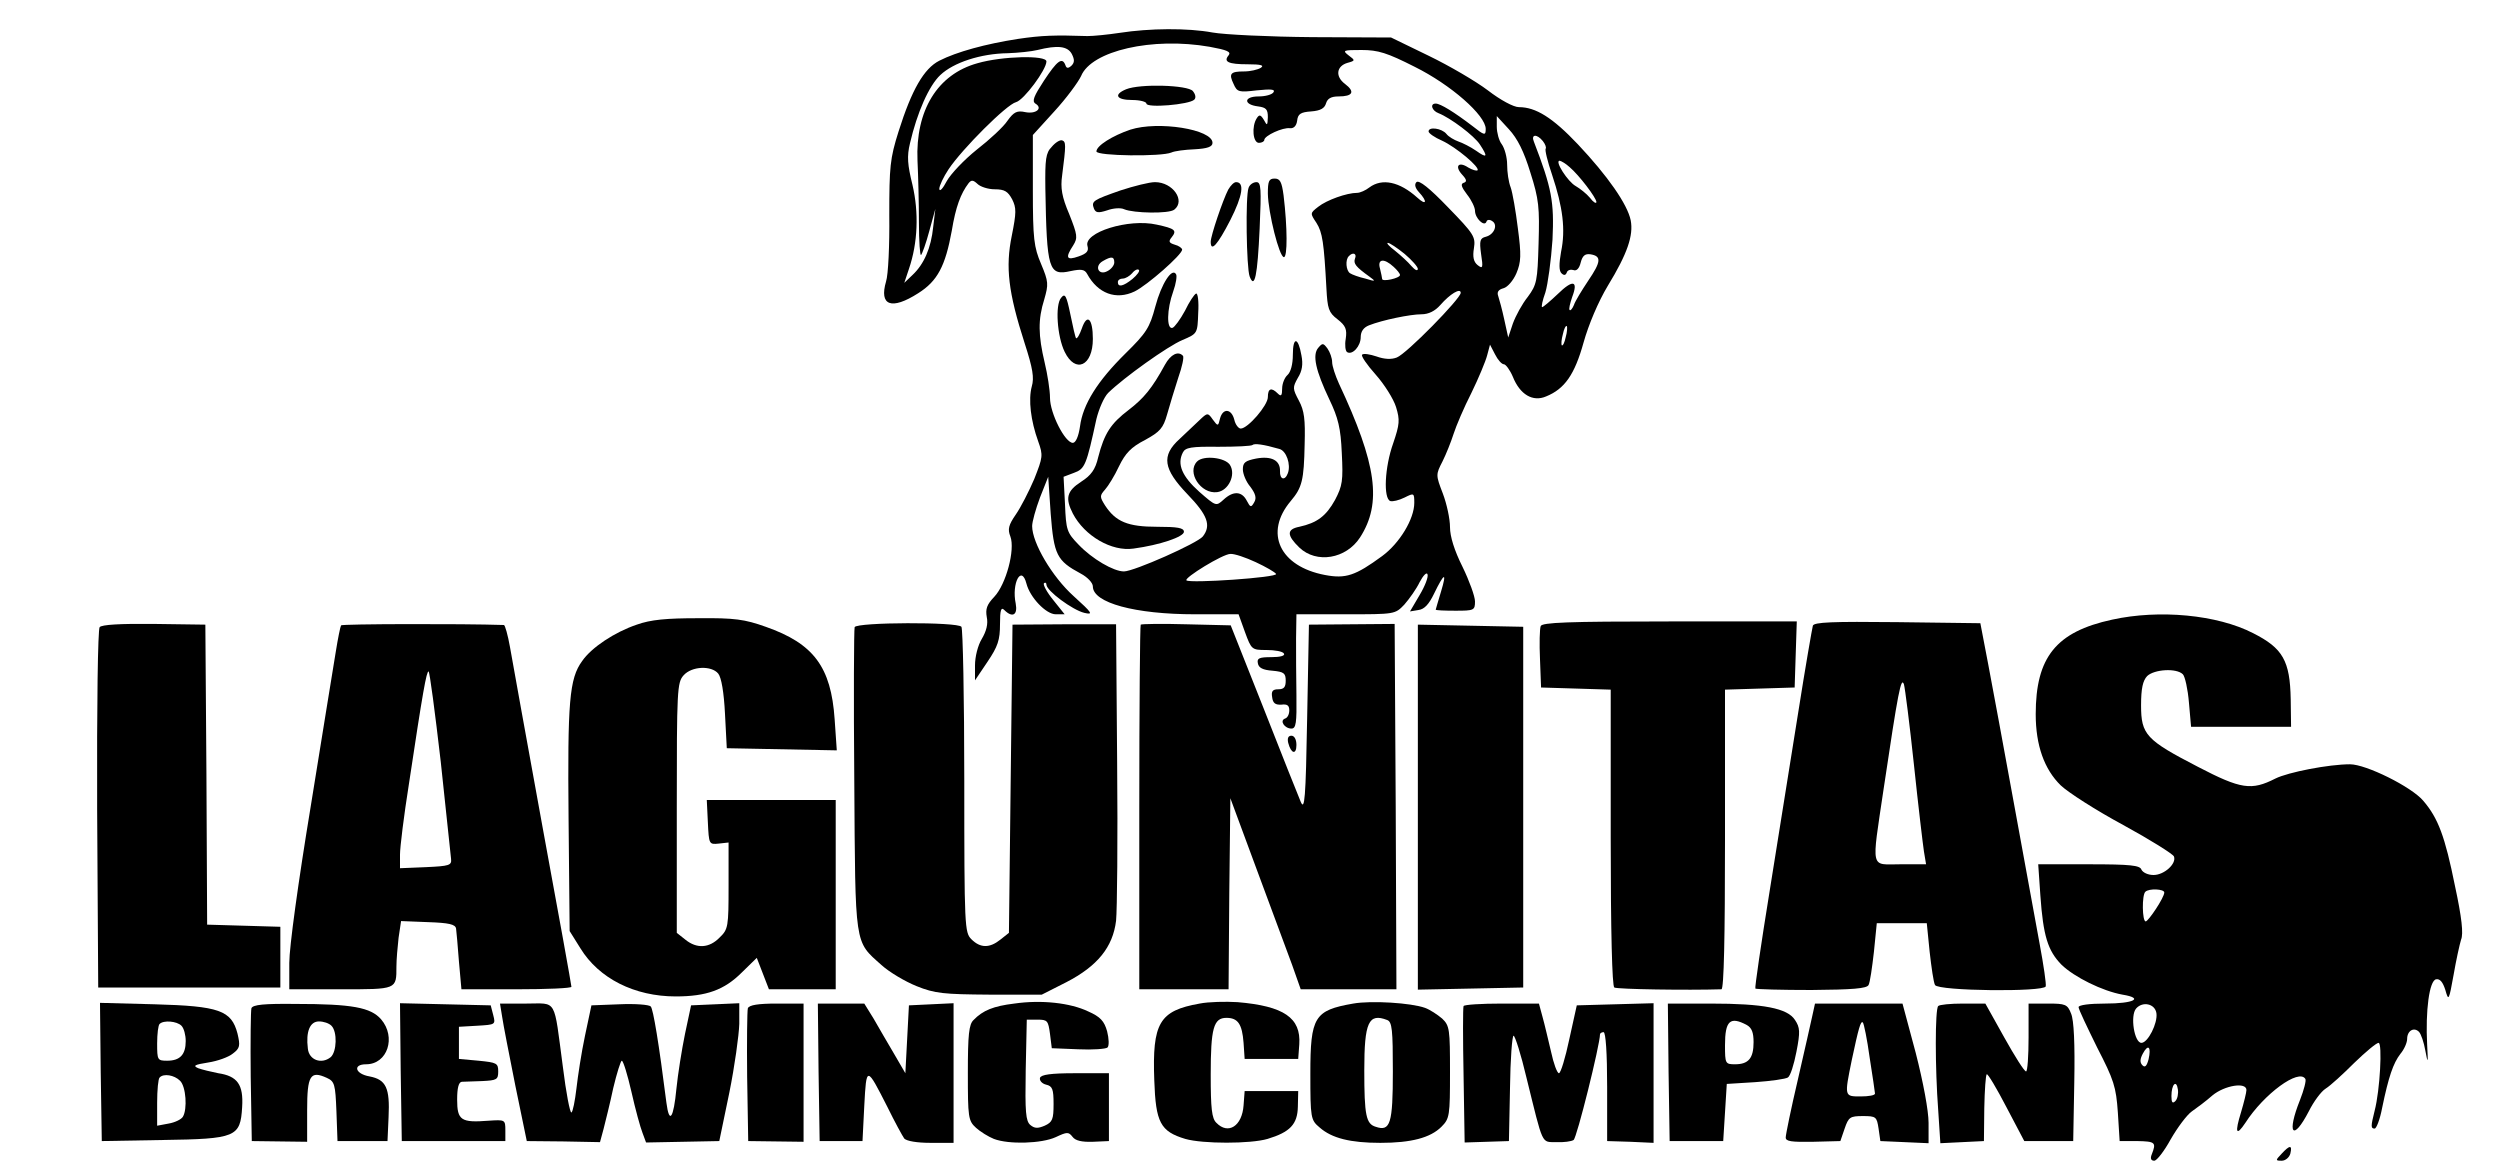
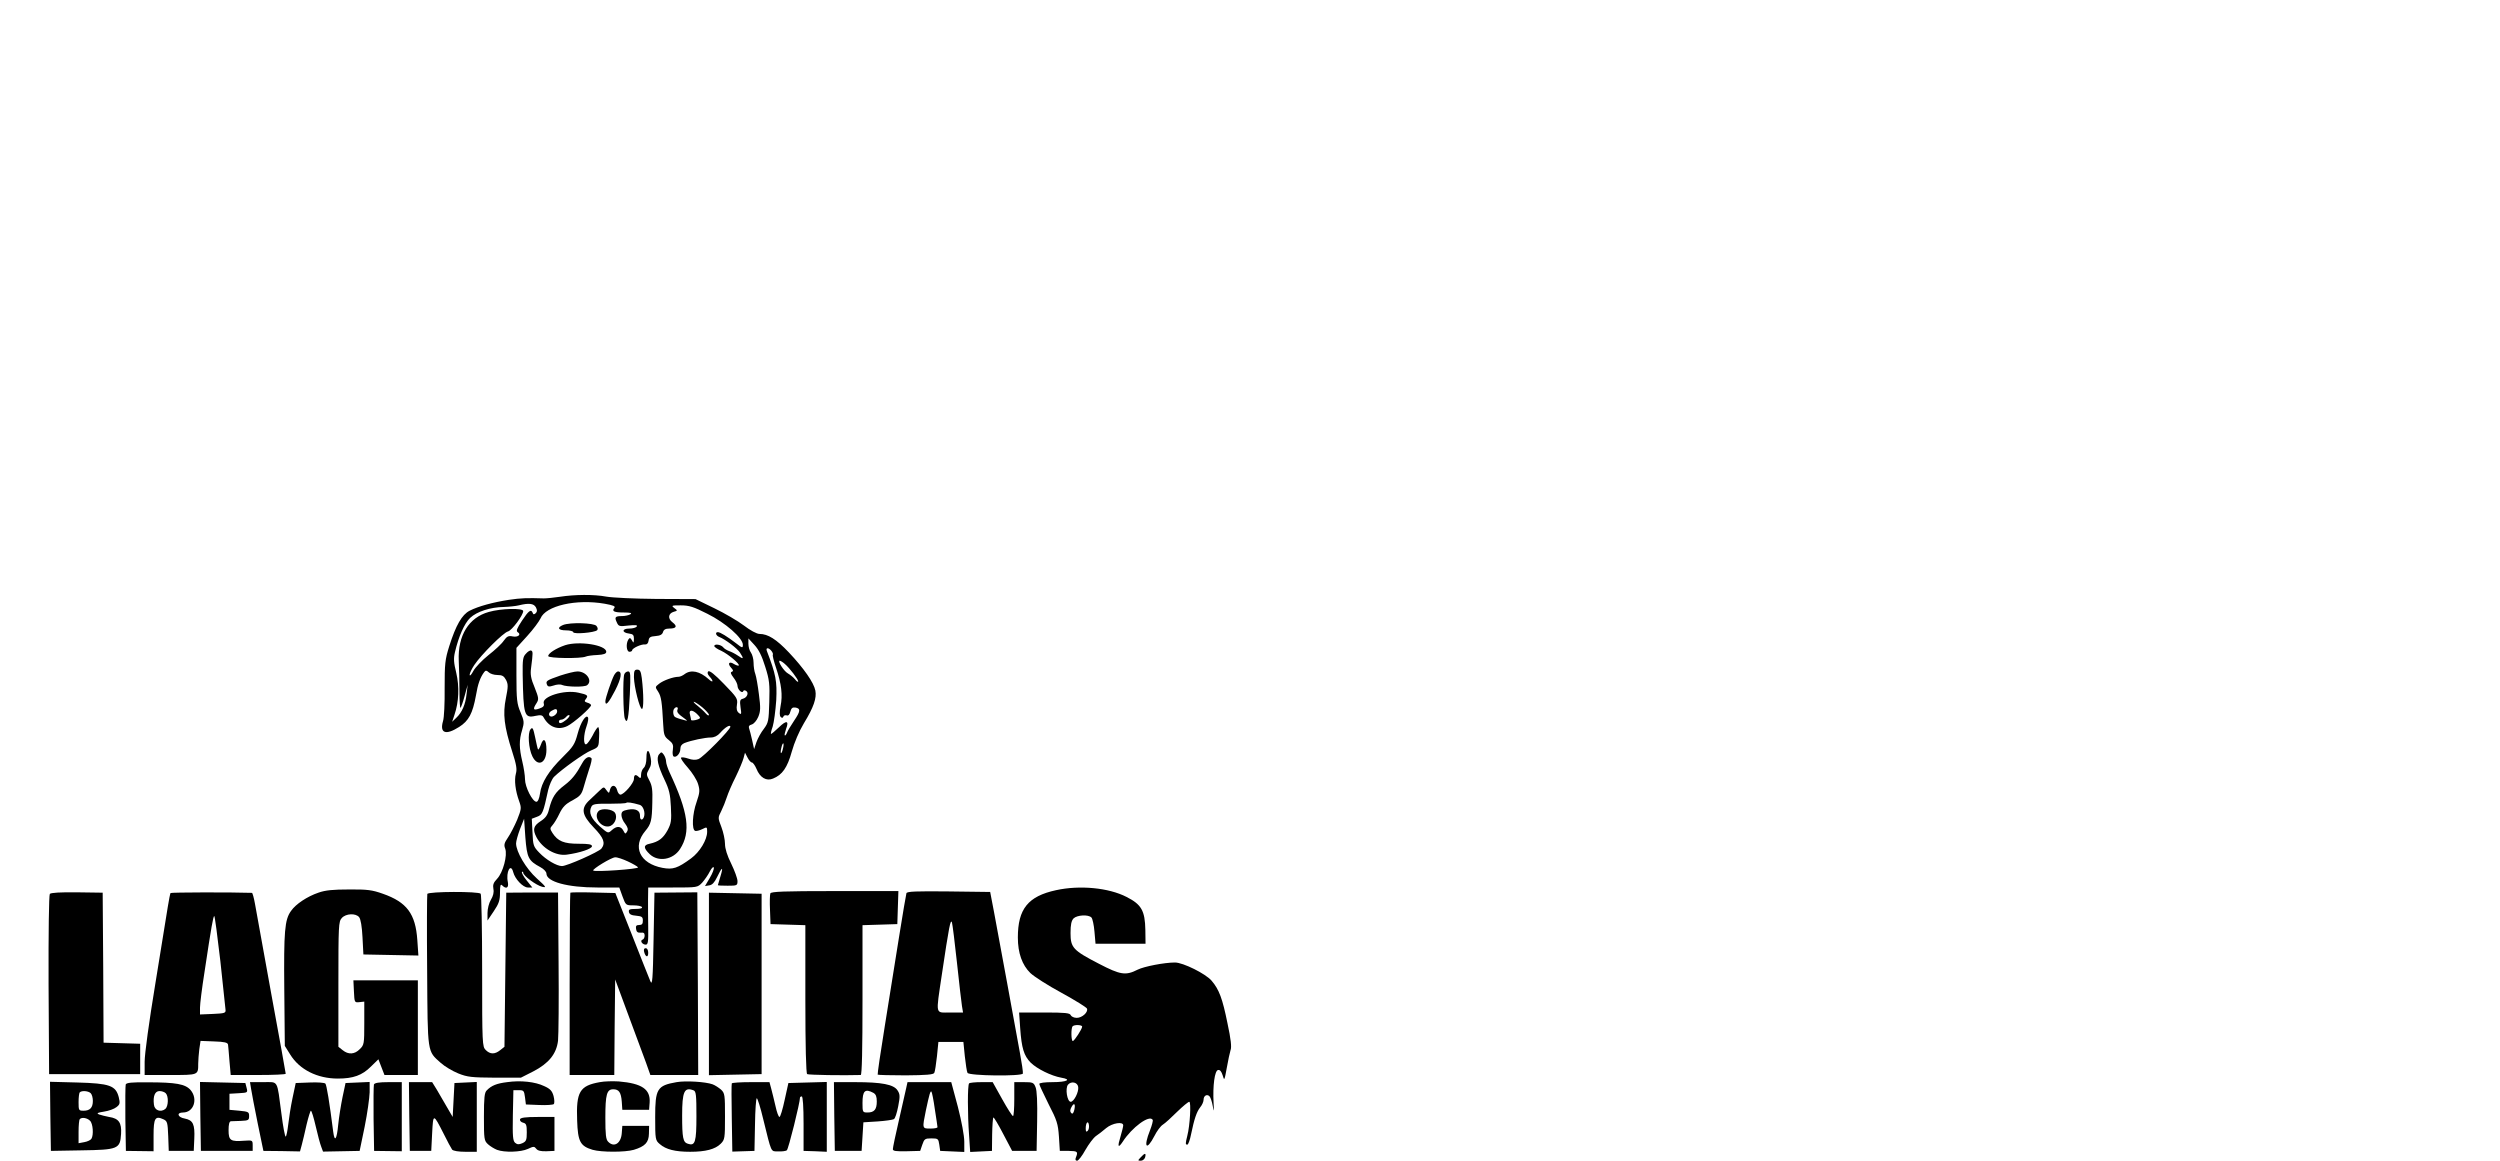
<svg xmlns="http://www.w3.org/2000/svg" version="1.0" width="700pt" height="325pt" viewBox="0 0 700 325" preserveAspectRatio="xMidYMid meet">
-   <g transform="translate(0,325) scale(0.1,-0.1)" fill="#000000" stroke="none">
+   <g id="beer" transform="translate(0,325) scale(0.05,-0.05)" fill="#000000" stroke="none">
    <path d="M3135 3158 c-33 -5 -73 -9 -90 -9 -92 3 -127 2 -195 -8 -90 -14 -171 -36 -220 -61 -43 -22 -77 -81 -114 -198 -24 -76 -26 -99 -26 -235 1 -84 -3 -167 -9 -185 -20 -68 15 -81 90 -33 54 34 76 76 94 175 11 67 25 104 47 133 8 10 13 9 25 -2 8 -8 30 -15 48 -15 28 0 37 -6 49 -28 12 -24 12 -37 -1 -102 -18 -88 -10 -158 36 -301 23 -71 27 -97 20 -121 -10 -37 -3 -96 18 -154 14 -39 13 -44 -11 -105 -15 -35 -38 -80 -52 -100 -20 -29 -23 -41 -15 -61 14 -37 -12 -134 -45 -169 -21 -22 -25 -34 -21 -57 4 -19 -1 -39 -14 -61 -11 -18 -19 -50 -19 -74 l0 -42 35 52 c29 43 35 61 35 105 0 40 3 49 12 40 23 -23 38 -14 32 18 -12 57 16 110 30 56 10 -39 55 -86 82 -86 l25 0 -32 40 c-18 22 -29 43 -26 47 4 3 7 1 7 -4 0 -17 73 -71 106 -79 26 -6 23 -1 -30 47 -60 54 -116 149 -116 196 0 12 10 48 22 80 l23 58 7 -104 c9 -115 17 -131 84 -167 19 -10 34 -26 34 -36 0 -46 118 -78 286 -78 l122 0 18 -50 c18 -49 19 -50 60 -50 24 0 46 -4 49 -10 4 -6 -10 -10 -35 -10 -34 0 -41 -3 -38 -17 2 -13 14 -19 41 -21 32 -3 37 -7 37 -28 0 -18 -5 -24 -21 -24 -15 0 -20 -5 -17 -22 2 -17 9 -22 26 -21 16 2 22 -2 22 -16 0 -11 -5 -21 -12 -23 -16 -6 -1 -28 18 -28 13 0 15 16 14 93 -1 50 -1 122 -1 160 l1 67 138 0 c138 0 138 0 164 27 14 16 34 44 43 63 10 19 20 29 22 22 3 -7 -7 -33 -22 -58 l-27 -46 24 4 c16 2 29 16 43 45 29 60 37 63 20 7 -8 -27 -15 -50 -15 -51 0 -2 25 -3 55 -3 52 0 55 1 55 26 0 14 -16 58 -35 97 -23 46 -35 85 -35 111 0 23 -9 65 -20 94 -20 52 -20 53 -1 90 10 20 24 55 31 77 7 22 29 74 50 115 20 41 40 89 44 105 l8 30 14 -27 c8 -16 19 -28 25 -28 5 0 17 -16 25 -35 20 -50 56 -71 93 -55 52 21 80 61 105 151 14 50 41 114 68 159 55 90 72 141 64 183 -9 45 -65 125 -148 213 -71 75 -118 104 -165 104 -15 0 -52 20 -87 47 -33 25 -108 69 -166 97 l-105 51 -220 1 c-121 1 -247 7 -280 13 -70 13 -176 12 -260 -1z m252 -39 c49 -9 61 -14 53 -24 -15 -18 -1 -25 54 -25 37 0 47 -3 36 -10 -8 -5 -29 -10 -46 -10 -39 0 -44 -6 -30 -35 10 -23 15 -24 65 -18 40 4 52 3 47 -5 -4 -7 -23 -12 -42 -12 -42 0 -43 -23 -1 -28 22 -3 27 -8 27 -30 -1 -24 -2 -25 -11 -8 -9 15 -13 16 -20 5 -15 -23 -11 -69 6 -69 8 0 15 4 15 8 0 12 52 36 72 33 10 -1 18 6 20 21 2 19 10 24 39 26 27 2 38 9 42 23 4 13 14 19 35 19 40 0 47 13 18 35 -28 21 -24 50 7 59 22 6 22 7 3 21 -18 14 -15 15 36 15 47 0 72 -8 149 -47 101 -50 199 -136 199 -174 0 -19 -3 -19 -37 8 -51 39 -90 63 -103 63 -17 0 -11 -20 8 -27 33 -13 100 -63 116 -88 23 -35 20 -39 -11 -17 -16 11 -38 22 -50 26 -11 4 -27 13 -33 21 -13 16 -50 21 -50 7 0 -5 17 -17 38 -26 39 -18 107 -75 99 -83 -3 -2 -14 1 -26 8 -27 18 -39 4 -17 -20 13 -14 14 -20 4 -23 -9 -3 -6 -12 10 -33 12 -15 22 -36 22 -45 0 -21 26 -46 32 -31 1 6 9 7 16 2 17 -10 6 -38 -18 -44 -16 -4 -18 -11 -13 -48 6 -39 5 -43 -10 -31 -11 9 -14 23 -10 47 5 32 0 40 -73 115 -51 53 -81 77 -88 70 -6 -6 -4 -16 7 -28 25 -27 21 -39 -5 -15 -49 44 -98 55 -134 28 -10 -8 -26 -15 -34 -15 -29 0 -85 -20 -109 -39 -23 -18 -23 -18 -5 -45 17 -27 21 -55 28 -184 3 -56 6 -67 31 -86 23 -18 27 -28 23 -55 -3 -17 -1 -34 4 -37 15 -9 38 17 38 42 0 16 8 27 23 33 38 15 116 31 147 31 20 0 38 9 53 26 27 31 57 49 57 34 0 -16 -152 -171 -179 -181 -15 -6 -35 -5 -57 3 -18 6 -36 9 -40 5 -4 -3 13 -28 38 -56 24 -27 50 -68 57 -91 11 -36 10 -48 -8 -101 -24 -67 -28 -155 -8 -162 6 -2 24 2 40 10 26 13 27 13 27 -15 0 -45 -41 -113 -90 -149 -75 -55 -102 -64 -160 -53 -127 24 -171 118 -96 207 32 38 37 58 39 159 2 70 -1 94 -16 122 -18 34 -18 37 -3 64 12 19 15 38 10 63 -9 52 -24 53 -24 2 0 -27 -6 -49 -15 -57 -8 -7 -15 -24 -15 -38 0 -20 -3 -23 -12 -14 -18 18 -28 15 -28 -10 0 -23 -56 -88 -76 -88 -6 0 -15 11 -18 25 -8 31 -32 33 -40 3 -5 -22 -6 -22 -20 -3 -14 20 -15 20 -38 -2 -13 -12 -38 -36 -55 -52 -52 -47 -46 -84 22 -155 56 -58 67 -87 43 -118 -15 -19 -193 -98 -221 -98 -29 0 -89 35 -127 75 -33 34 -35 41 -38 113 l-4 77 29 11 c31 11 35 22 63 151 7 28 21 61 33 73 44 43 167 131 208 148 42 18 42 18 44 76 2 31 -1 56 -6 54 -5 -2 -19 -23 -31 -48 -13 -24 -29 -46 -35 -48 -17 -5 -16 52 2 102 8 22 11 44 8 48 -11 20 -41 -26 -58 -90 -16 -60 -25 -74 -84 -132 -78 -77 -119 -142 -127 -204 -4 -28 -12 -46 -20 -46 -22 0 -64 83 -64 126 0 21 -7 66 -15 99 -18 76 -19 120 -1 177 12 42 12 49 -9 99 -20 47 -23 70 -23 207 l0 154 60 66 c34 37 67 82 75 99 29 71 200 110 360 82z m-386 -20 c8 -16 8 -24 -1 -33 -9 -8 -14 -8 -17 2 -9 23 -23 12 -60 -44 -28 -43 -34 -57 -24 -64 22 -13 2 -30 -28 -24 -23 5 -32 1 -50 -24 -11 -17 -50 -53 -86 -81 -35 -28 -73 -68 -84 -88 -11 -21 -20 -31 -21 -22 0 9 12 34 26 55 38 57 163 182 189 188 22 6 85 91 85 114 0 18 -124 15 -193 -5 -112 -31 -174 -132 -168 -273 2 -41 4 -119 4 -173 0 -53 3 -94 6 -91 3 3 14 33 23 67 l17 62 -6 -50 c-6 -60 -26 -105 -58 -135 l-23 -22 13 39 c25 73 28 158 10 235 -14 57 -16 80 -7 117 20 86 53 161 85 191 37 35 113 60 189 61 29 1 67 5 83 9 56 14 84 11 96 -11z m1284 -332 c24 -75 26 -98 23 -199 -3 -105 -5 -115 -30 -149 -16 -20 -34 -53 -42 -75 l-13 -39 -11 50 c-6 28 -14 57 -17 66 -4 11 0 18 15 22 11 3 27 21 36 42 13 31 14 51 4 126 -6 49 -15 100 -20 114 -6 15 -10 43 -10 64 0 20 -7 46 -15 57 -8 10 -14 33 -14 49 l0 30 34 -37 c24 -26 42 -62 60 -121z m35 88 c7 -9 10 -18 8 -21 -3 -3 5 -36 18 -74 30 -90 38 -153 25 -215 -6 -34 -6 -53 1 -60 7 -7 12 -6 15 2 2 7 11 9 18 7 9 -4 17 4 21 21 5 19 12 25 27 23 32 -5 30 -21 -6 -74 -18 -27 -37 -58 -40 -68 -4 -10 -10 -17 -12 -14 -3 2 1 18 7 36 18 47 2 50 -40 9 -21 -20 -41 -37 -44 -37 -3 0 1 19 9 41 7 23 16 89 20 148 5 106 -2 144 -52 274 -9 21 8 23 25 2z m75 -73 c26 -22 75 -86 75 -98 -1 -5 -9 0 -18 12 -10 12 -28 26 -40 33 -22 12 -60 71 -45 71 5 -1 17 -8 28 -18z m-462 -243 c20 -17 37 -36 37 -42 -1 -7 -8 -3 -18 8 -9 11 -30 30 -46 43 -16 12 -25 22 -20 22 5 0 26 -14 47 -31z m-139 -13 c-5 -14 2 -23 41 -51 18 -13 17 -14 -12 -5 -18 4 -37 11 -43 15 -11 7 -14 38 -3 48 11 12 23 7 17 -7z m108 -23 c10 -9 18 -19 18 -23 0 -9 -50 -20 -50 -11 0 3 -3 16 -6 29 -8 27 11 30 38 5z m482 -197 c-3 -15 -8 -25 -11 -23 -2 3 -1 17 3 31 3 15 8 25 11 23 2 -3 1 -17 -3 -31z m-802 -313 c20 -5 33 -44 24 -68 -8 -22 -23 -18 -22 6 1 30 -24 43 -67 35 -30 -6 -37 -11 -37 -30 0 -13 9 -35 21 -49 14 -19 18 -31 11 -43 -9 -16 -11 -15 -21 4 -14 27 -38 28 -65 3 -21 -19 -21 -19 -68 22 -48 43 -63 77 -46 110 7 14 23 17 99 16 50 0 93 2 96 5 5 5 30 2 75 -11z m-66 -317 c28 -13 54 -28 57 -33 6 -10 -242 -27 -251 -18 -7 7 102 74 123 74 11 1 43 -10 71 -23z" />
    <path d="M3153 3000 c-36 -15 -27 -30 17 -30 22 0 40 -5 40 -10 0 -13 120 -3 134 11 5 5 4 14 -4 24 -14 17 -148 21 -187 5z" />
    <path d="M3165 2887 c-50 -17 -95 -45 -95 -61 0 -13 183 -15 210 -3 8 4 38 8 65 9 36 2 50 7 50 18 0 38 -152 62 -230 37z" />
    <path d="M2945 2839 c-17 -17 -19 -35 -18 -117 4 -228 9 -245 71 -231 29 6 39 5 46 -8 30 -55 81 -74 133 -49 35 17 133 103 133 117 0 4 -9 11 -21 14 -16 5 -18 9 -8 21 15 19 9 24 -42 35 -79 18 -206 -22 -194 -60 4 -14 -2 -21 -25 -29 -34 -12 -38 -4 -15 31 13 21 12 29 -11 87 -21 49 -25 74 -20 109 11 86 11 94 0 98 -6 2 -19 -6 -29 -18z m175 -324 c0 -8 -9 -19 -19 -24 -25 -14 -38 14 -13 28 24 14 32 13 32 -4z m51 -46 c-26 -21 -41 -24 -41 -9 0 6 6 10 14 10 7 0 19 7 26 15 7 9 16 13 19 9 3 -3 -5 -14 -18 -25z" />
    <path d="M3550 2708 c1 -54 32 -178 45 -178 10 0 10 82 -1 173 -5 38 -10 47 -25 47 -16 0 -19 -7 -19 -42z" />
    <path d="M3138 2717 c-77 -27 -83 -30 -75 -51 5 -12 12 -13 37 -5 16 6 38 8 48 3 26 -11 125 -13 140 -1 32 25 -4 77 -54 77 -16 0 -59 -11 -96 -23z" />
    <path d="M3439 2719 c-15 -29 -49 -129 -49 -146 0 -30 19 -9 55 61 35 69 40 106 16 106 -6 0 -15 -9 -22 -21z" />
    <path d="M3496 2724 c-9 -22 -6 -225 3 -248 14 -37 22 2 28 134 5 113 4 130 -9 130 -9 0 -19 -7 -22 -16z" />
    <path d="M2971 2416 c-17 -20 -11 -108 10 -151 30 -62 79 -40 79 36 0 57 -16 73 -31 29 -6 -17 -13 -29 -16 -27 -2 2 -9 32 -16 67 -11 53 -15 60 -26 46z" />
    <path d="M3691 2276 c-17 -20 -7 -64 31 -144 25 -52 32 -81 35 -150 4 -78 2 -92 -19 -132 -25 -45 -50 -64 -100 -75 -36 -7 -35 -24 0 -58 48 -46 131 -32 170 28 62 96 47 205 -59 431 -10 22 -19 49 -19 60 0 11 -6 28 -13 38 -12 16 -14 16 -26 2z" />
    <path d="M3262 2229 c-36 -66 -59 -94 -102 -127 -50 -38 -68 -66 -85 -132 -8 -35 -20 -51 -48 -69 -40 -26 -45 -46 -23 -89 33 -63 109 -107 170 -98 74 10 141 33 141 47 0 11 -18 14 -75 14 -82 0 -116 14 -146 60 -15 24 -15 27 0 44 9 10 27 39 39 65 18 37 34 54 73 74 42 23 51 33 62 72 7 25 21 71 31 102 11 31 17 59 13 62 -13 14 -34 4 -50 -25z" />
    <path d="M3352 1958 c-30 -30 10 -92 56 -86 32 4 53 49 36 76 -13 21 -74 28 -92 10z" />
    <path d="M5914 1515 c-157 -34 -214 -105 -214 -265 0 -87 24 -154 70 -199 21 -20 99 -70 175 -111 75 -41 139 -81 142 -88 8 -20 -27 -52 -57 -52 -16 0 -30 7 -34 15 -4 12 -30 15 -147 15 l-142 0 6 -87 c8 -114 21 -155 59 -194 36 -35 115 -74 171 -84 61 -10 32 -25 -49 -25 -43 0 -74 -4 -74 -10 0 -6 24 -56 52 -113 47 -91 53 -110 58 -182 l5 -80 50 0 c50 -1 53 -4 40 -37 -5 -12 -2 -18 7 -18 7 0 28 27 46 60 19 33 45 68 59 78 13 9 40 29 58 45 34 28 95 38 95 15 0 -7 -7 -35 -15 -62 -18 -58 -14 -69 12 -30 52 81 150 153 168 123 3 -4 -4 -31 -15 -59 -38 -95 -20 -118 25 -31 13 26 34 55 47 63 13 8 49 41 80 72 32 31 62 56 68 56 11 0 4 -133 -11 -190 -11 -44 -11 -50 0 -50 5 0 15 26 21 58 18 87 31 125 51 151 11 13 19 32 19 42 0 23 19 34 33 20 6 -6 14 -30 18 -53 7 -38 8 -36 5 17 -5 95 6 179 25 183 11 2 19 -8 26 -30 9 -32 10 -30 23 42 7 41 17 86 21 99 7 16 2 62 -17 150 -28 139 -47 190 -89 239 -33 39 -160 102 -205 102 -59 0 -173 -22 -209 -40 -67 -34 -96 -30 -217 33 -145 75 -159 90 -159 172 0 48 5 69 17 82 20 19 82 23 100 5 6 -6 14 -42 17 -79 l6 -68 140 0 140 0 -1 77 c-2 108 -22 143 -105 185 -101 52 -263 67 -395 38z m146 -764 c0 -14 -44 -80 -52 -81 -10 0 -11 74 -1 83 10 10 53 8 53 -2z m-22 -338 c4 -28 -24 -83 -42 -83 -20 0 -32 76 -15 96 18 21 53 14 57 -13z m-22 -129 c-5 -19 -10 -24 -17 -17 -8 8 -7 18 1 33 15 28 24 19 16 -16z m75 -117 c-8 -8 -11 -4 -11 14 0 33 14 47 18 19 2 -12 -1 -27 -7 -33z" />
    <path d="M1783 1501 c-62 -21 -127 -64 -153 -102 -36 -49 -41 -114 -38 -441 l3 -315 30 -48 c52 -85 152 -135 267 -135 86 0 136 18 185 67 l42 41 17 -44 17 -44 93 0 94 0 0 265 0 265 -180 0 -181 0 3 -62 c3 -62 3 -63 31 -60 l27 3 0 -121 c0 -115 -1 -122 -25 -145 -29 -30 -64 -32 -96 -6 l-24 19 0 350 c0 330 1 351 19 371 23 26 78 28 97 5 9 -11 16 -53 19 -113 l5 -96 154 -3 154 -3 -6 87 c-10 147 -59 212 -193 259 -59 21 -87 25 -189 24 -89 0 -133 -4 -172 -18z" />
    <path d="M279 1494 c-5 -7 -8 -215 -7 -510 l3 -499 255 0 255 0 0 85 0 85 -102 3 -103 3 -2 420 -3 420 -143 2 c-96 1 -147 -2 -153 -9z" />
    <path d="M955 1499 c-2 -3 -9 -37 -15 -75 -6 -38 -38 -232 -70 -432 -35 -212 -60 -394 -60 -438 l0 -74 144 0 c158 0 156 -1 156 64 0 18 3 54 6 80 l7 47 76 -3 c58 -2 76 -6 78 -18 1 -8 5 -50 8 -92 l7 -78 154 0 c85 0 154 3 154 7 0 4 -36 205 -81 448 -44 242 -85 468 -91 503 -6 34 -14 62 -17 62 -119 4 -454 3 -456 -1z m279 -381 c15 -139 28 -262 29 -273 2 -18 -5 -20 -70 -23 l-73 -3 0 38 c0 21 11 110 25 198 39 259 49 315 55 315 3 0 18 -114 34 -252z" />
    <path d="M2393 1494 c-2 -6 -3 -200 -1 -430 3 -468 0 -448 76 -516 22 -20 66 -46 98 -59 52 -21 76 -23 205 -24 l146 0 69 35 c87 45 130 98 139 172 3 29 5 228 3 442 l-3 388 -145 0 -145 -1 -5 -431 -5 -432 -24 -19 c-30 -24 -56 -24 -81 1 -19 19 -20 33 -20 443 0 232 -4 427 -8 432 -10 14 -293 13 -299 -1z" />
    <path d="M3194 1501 c-2 -2 -4 -233 -4 -513 l0 -508 125 0 125 0 2 268 3 267 74 -200 c41 -110 85 -230 99 -267 l24 -68 134 0 134 0 -2 511 -3 512 -120 -1 -120 -1 -5 -263 c-4 -226 -7 -259 -18 -233 -7 17 -54 134 -104 262 l-92 232 -124 3 c-68 2 -126 1 -128 -1z" />
    <path d="M4314 1497 c-3 -8 -4 -49 -2 -93 l3 -79 98 -3 97 -3 0 -414 c0 -266 4 -416 10 -420 8 -5 205 -8 300 -5 7 0 10 147 10 420 l0 419 98 3 97 3 3 93 3 92 -356 0 c-288 0 -357 -3 -361 -13z" />
    <path d="M5076 1498 c-2 -7 -21 -116 -41 -243 -20 -126 -56 -351 -80 -500 -24 -148 -42 -271 -40 -273 2 -2 73 -4 157 -4 115 1 155 4 160 14 4 7 10 49 15 93 l8 80 70 0 70 0 8 -80 c5 -44 11 -86 15 -93 9 -17 304 -20 310 -4 2 6 -6 60 -17 119 -11 59 -43 234 -71 388 -28 154 -61 332 -73 395 l-22 115 -233 3 c-181 2 -233 0 -236 -10z m283 -389 c12 -114 25 -223 28 -243 l6 -36 -72 0 c-85 0 -81 -20 -47 210 41 275 49 316 57 294 3 -10 16 -112 28 -225z" />
    <path d="M3970 990 l0 -511 148 3 147 3 0 505 0 505 -147 3 -148 3 0 -511z" />
    <path d="M3607 1170 c8 -31 23 -34 23 -6 0 16 -6 26 -14 26 -9 0 -12 -7 -9 -20z" />
    <path d="M2840 440 c-58 -7 -88 -19 -114 -46 -13 -12 -16 -41 -16 -148 0 -125 1 -134 23 -154 12 -11 35 -25 50 -31 42 -16 134 -13 173 5 32 15 36 15 47 1 8 -11 26 -15 57 -14 l45 2 0 95 0 95 -94 0 c-69 0 -96 -4 -99 -13 -2 -7 5 -16 17 -19 18 -4 21 -13 21 -54 0 -43 -3 -51 -25 -61 -19 -8 -28 -8 -40 2 -13 11 -15 36 -13 154 l3 141 30 0 c28 0 30 -3 35 -40 l5 -40 74 -3 c41 -2 78 1 82 5 5 5 4 25 -1 45 -8 29 -19 41 -53 56 -50 24 -131 33 -207 22z" />
    <path d="M3359 440 c-113 -20 -133 -54 -127 -215 4 -118 17 -143 87 -164 49 -14 182 -14 230 0 63 19 84 41 85 90 l1 44 -75 0 -75 0 -3 -40 c-4 -58 -43 -83 -76 -49 -13 12 -16 40 -16 135 0 130 8 159 44 159 32 0 44 -17 48 -70 l3 -45 75 0 75 0 3 41 c5 74 -43 107 -173 118 -33 2 -81 1 -106 -4z" />
    <path d="M3789 440 c-109 -19 -120 -37 -120 -196 0 -125 1 -130 26 -151 34 -30 86 -43 170 -43 86 0 140 14 171 45 23 23 24 31 24 153 0 120 -1 130 -22 150 -13 11 -34 25 -48 30 -39 14 -150 21 -201 12z m95 -46 c14 -5 16 -28 16 -144 0 -146 -7 -169 -48 -155 -27 8 -32 32 -32 158 0 135 12 161 64 141z" />
    <path d="M282 249 l3 -194 170 3 c206 3 218 8 223 92 4 63 -13 87 -67 95 -20 4 -45 10 -56 14 -16 7 -10 10 28 16 26 4 57 15 69 25 20 15 21 22 13 56 -17 65 -51 77 -232 82 l-153 4 2 -193z m226 129 c7 -7 12 -26 12 -43 0 -38 -16 -55 -52 -55 -27 0 -28 2 -28 48 0 27 3 52 7 55 11 11 48 8 61 -5z m-4 -154 c17 -16 21 -80 8 -101 -4 -7 -22 -16 -40 -19 l-32 -6 0 64 c0 36 3 68 7 71 11 12 41 7 57 -9z" />
    <path d="M704 427 c-2 -7 -3 -94 -2 -192 l3 -180 78 -1 77 -1 0 89 c0 97 9 111 55 90 22 -10 24 -18 27 -94 l3 -83 70 0 70 0 3 67 c4 82 -7 105 -53 114 -41 7 -48 34 -10 34 60 0 85 76 42 126 -29 33 -80 43 -240 43 -87 1 -119 -2 -123 -12z m224 -49 c17 -17 15 -73 -2 -88 -26 -21 -61 -8 -64 24 -6 48 6 76 31 76 13 0 28 -5 35 -12z" />
    <path d="M1122 248 l3 -193 145 0 145 0 0 30 c0 30 -1 30 -47 27 -77 -6 -88 1 -88 59 0 32 4 49 13 50 6 0 32 1 57 2 41 2 45 4 45 27 0 23 -4 25 -55 30 l-55 5 0 45 0 45 52 3 c50 3 51 3 44 30 l-7 27 -127 3 -127 3 2 -193z" />
    <path d="M1406 403 c3 -21 20 -108 37 -193 l32 -155 102 -1 103 -2 10 37 c5 20 18 71 27 114 10 42 21 77 24 77 4 0 16 -39 27 -87 11 -49 25 -100 31 -115 l10 -27 103 2 102 2 28 135 c15 74 27 161 28 193 l0 58 -67 -3 -68 -3 -17 -80 c-9 -44 -20 -113 -24 -153 -8 -84 -20 -101 -28 -40 -21 166 -37 263 -44 270 -5 5 -44 8 -88 6 l-78 -3 -18 -85 c-10 -47 -20 -113 -24 -148 -4 -34 -10 -65 -14 -67 -4 -2 -15 55 -24 128 -26 195 -15 177 -102 177 l-74 0 6 -37z" />
    <path d="M2094 427 c-2 -7 -3 -94 -2 -192 l3 -180 78 -1 77 -1 0 193 0 194 -75 0 c-52 0 -77 -4 -81 -13z" />
    <path d="M2292 248 l3 -193 60 0 60 0 5 99 c6 112 6 112 65 -4 20 -41 42 -81 47 -88 7 -7 35 -12 74 -12 l64 0 0 195 0 196 -62 -3 -63 -3 -5 -95 -5 -95 -32 55 c-18 30 -43 74 -57 98 l-26 42 -65 0 -65 0 2 -192z" />
    <path d="M4098 433 c-2 -5 -2 -92 0 -195 l3 -187 62 2 62 2 3 148 c1 81 6 147 10 147 4 0 21 -53 36 -117 48 -194 41 -180 84 -181 20 -1 42 2 48 6 9 5 74 267 74 296 0 3 5 6 10 6 6 0 10 -58 10 -153 l0 -152 65 -2 65 -3 0 195 0 196 -107 -3 -108 -3 -21 -95 c-11 -52 -24 -95 -29 -95 -5 0 -15 27 -22 60 -8 33 -18 77 -24 98 l-10 37 -104 0 c-57 0 -105 -3 -107 -7z" />
    <path d="M4672 248 l3 -193 75 0 75 0 5 80 5 80 80 5 c44 3 85 9 91 13 7 4 17 36 24 72 11 56 10 68 -4 89 -21 33 -88 46 -237 46 l-119 0 2 -192z m219 132 c14 -8 19 -21 19 -48 0 -45 -14 -62 -52 -62 -27 0 -28 2 -28 53 0 69 14 82 61 57z" />
    <path d="M5075 408 c-4 -18 -22 -99 -41 -181 -19 -81 -34 -154 -34 -162 0 -11 16 -13 77 -12 l76 2 12 35 c11 32 15 35 51 35 37 0 39 -2 44 -35 l5 -35 68 -3 67 -3 0 57 c0 34 -15 114 -36 196 l-37 138 -123 0 -122 0 -7 -32z m160 -119 c8 -52 15 -97 15 -101 0 -5 -18 -8 -40 -8 -46 0 -46 -1 -25 102 19 89 25 111 31 105 3 -3 12 -47 19 -98z" />
    <path d="M5427 433 c-9 -8 -9 -173 0 -292 l6 -92 61 3 61 3 1 92 c1 51 4 94 7 95 3 2 28 -40 55 -92 l50 -95 69 0 68 0 3 165 c2 107 -1 174 -9 192 -10 26 -16 28 -65 28 l-54 0 0 -95 c0 -52 -3 -95 -7 -95 -5 0 -32 43 -61 95 l-53 95 -63 0 c-34 0 -66 -3 -69 -7z" />
    <path d="M6388 19 c-17 -18 -17 -19 1 -19 10 0 21 9 24 20 6 25 -2 24 -25 -1z" />
  </g>
</svg>
